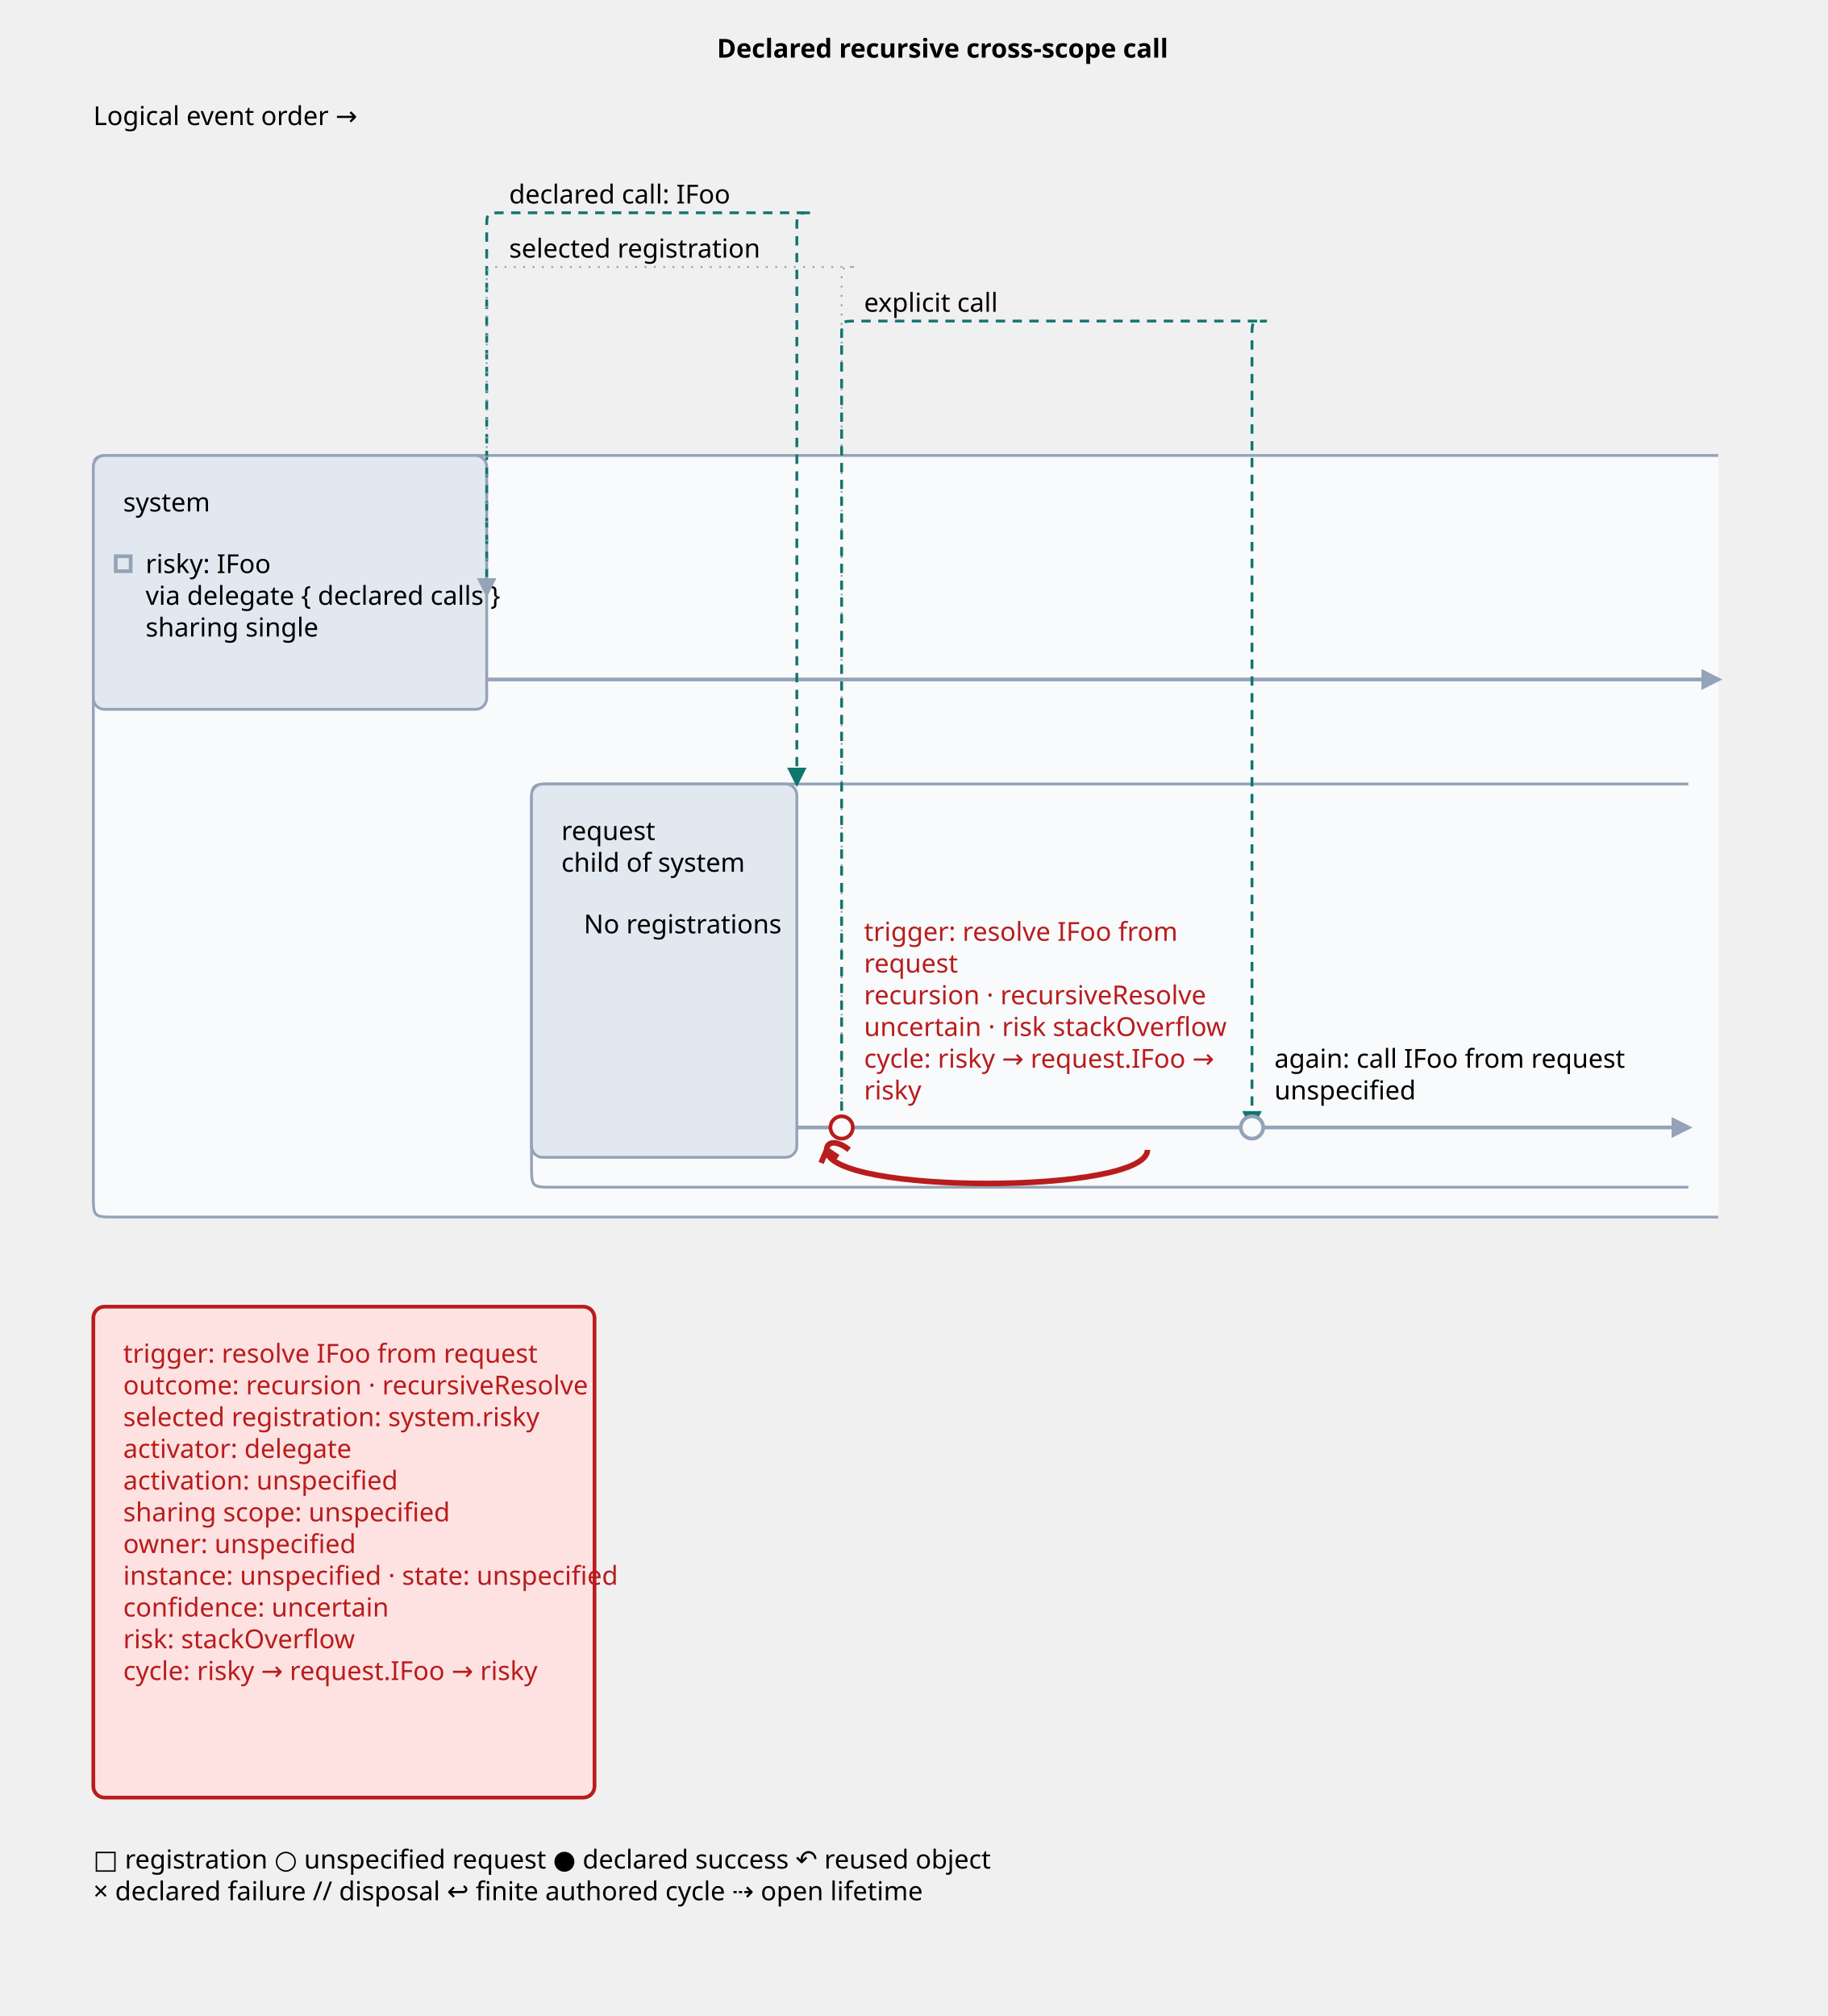
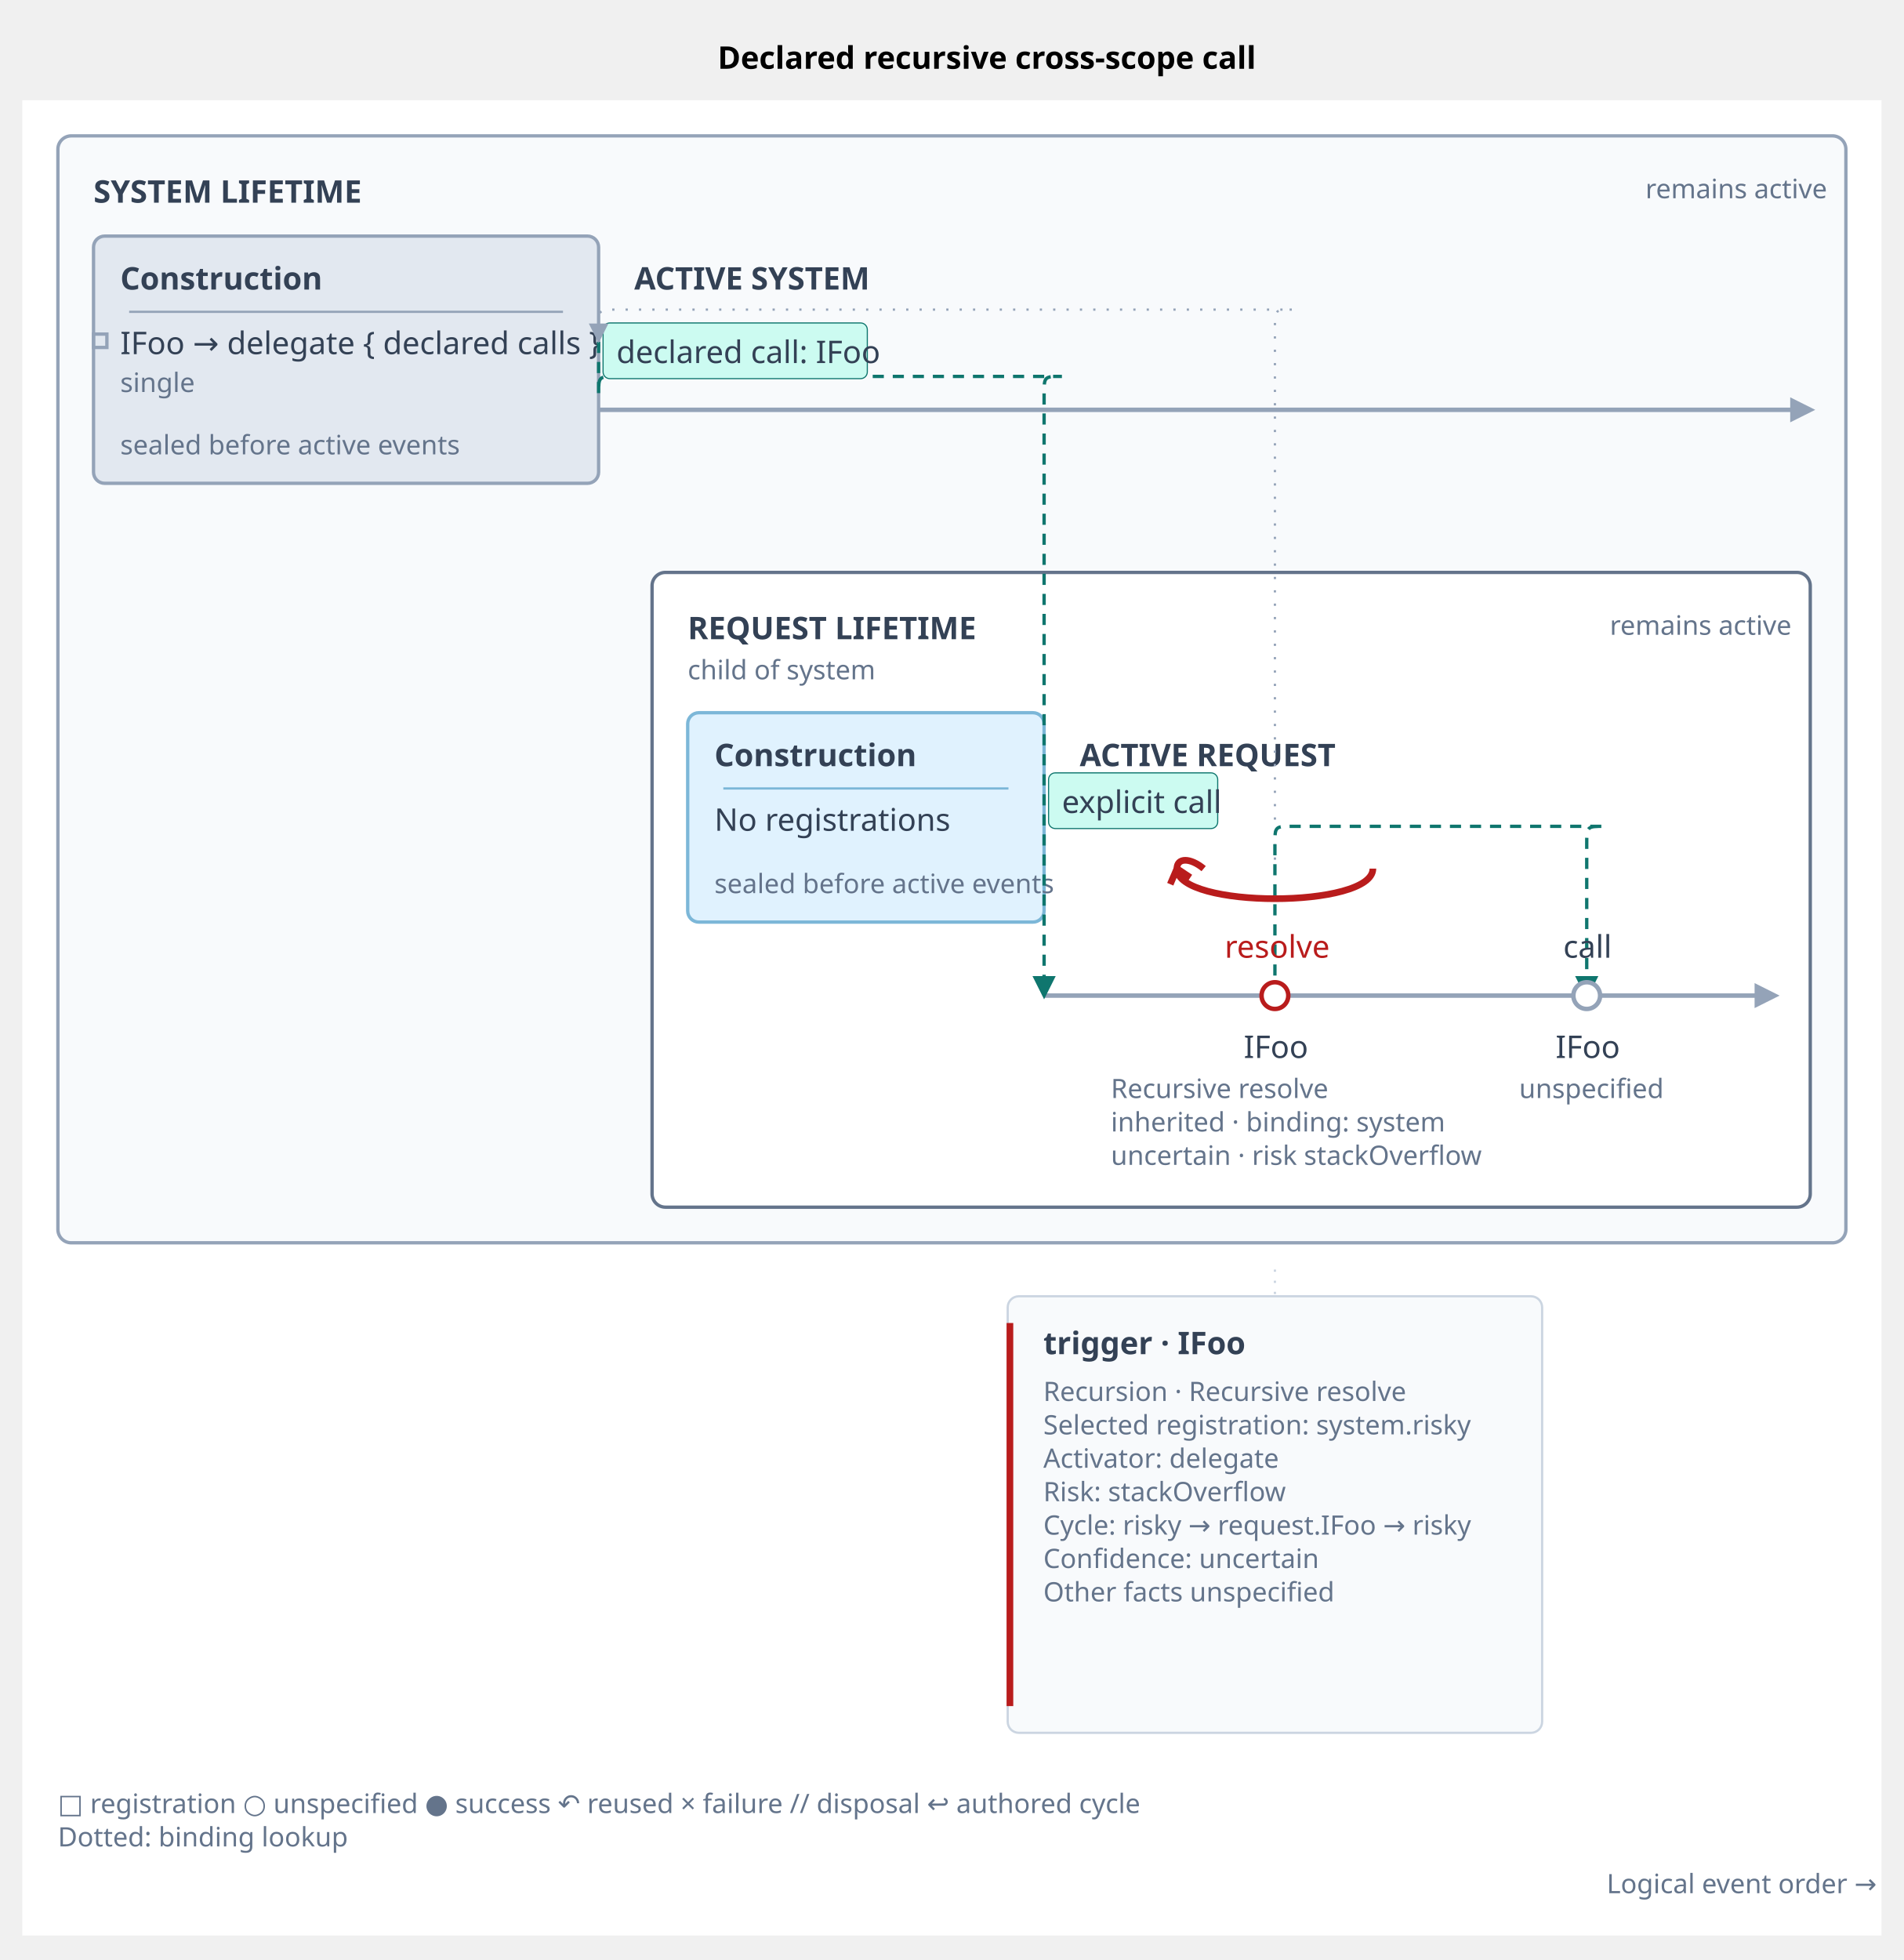
- <svg xmlns="http://www.w3.org/2000/svg" contentStyleType="text/css" data-diagram-type="AUTOFAC" height="1080px" preserveAspectRatio="none" style="width:979px;height:1080px;background:#FFFFFF;" version="1.1" viewBox="0 0 979 1080" width="979px" zoomAndPan="magnify">
+ <svg xmlns="http://www.w3.org/2000/svg" contentStyleType="text/css" data-diagram-type="AUTOFAC" height="880px" preserveAspectRatio="none" style="width:855px;height:880px;background:#FFFFFF;" version="1.1" viewBox="0 0 855 880" width="855px" zoomAndPan="magnify">
  <defs />
  <g font-family="sans-serif" lengthAdjust="spacing">
    <g class="title">
-       <text fill="#000" font-size="14" font-weight="700" textLength="209.388" x="384.075" y="30.889">Declared recursive cross-scope call</text>
+       <text fill="#000" font-size="14" font-weight="700" textLength="209.388" x="322.263" y="30.889">Declared recursive cross-scope call</text>
    </g>
-     <text fill="#000" font-size="14" textLength="125.3" x="50" y="67">Logical event order →</text>
+     <rect fill="#FFF" height="824" width="834.913" x="10" y="45" />
    <g class="autofac-scope" data-source-line="2" id="af-scope-system">
-       <path d="M920.538,244 L62,244 C50,244 50,244 50,256 L50,640 C50,652 50,652 62,652 L920.538,652" fill="#F8FAFC" style="stroke:#94A3B8;stroke-width:1.5;" />
-       <line style="stroke:#94A3B8;stroke-width:2;" x1="260.75" x2="920.538" y1="364" y2="364" />
-       <polygon fill="#94A3B8" points="920.538,364,912.538,368,912.538,360" style="stroke:#94A3B8;stroke-width:2;stroke-linejoin:miter;stroke-miterlimit:10;" />
+       <rect fill="#F8FAFC" height="497" rx="6" ry="6" style="stroke:#94A3B8;stroke-width:1.5;" width="802.913" x="26" y="61" />
+       <g class="autofac-event" data-source-line="2" id="af-event-birth-system">
+         <text fill="#334155" font-size="14" font-weight="700" textLength="120.663" x="42" y="91">SYSTEM LIFETIME</text>
+         <text fill="#64748B" font-size="12" textLength="74.025" x="738.888" y="89">remains active</text>
+       </g>
+       <text fill="#334155" font-size="14" font-weight="700" textLength="108.325" x="284.813" y="130">ACTIVE SYSTEM</text>
+       <line style="stroke:#94A3B8;stroke-width:2;" x1="268.813" x2="812.912" y1="184" y2="184" />
+       <polygon fill="#94A3B8" points="812.913,184,804.913,188,804.913,180" style="stroke:#94A3B8;stroke-width:2;stroke-linejoin:miter;stroke-miterlimit:10;" />
    </g>
    <g class="autofac-scope" data-source-line="7" id="af-scope-request">
-       <path d="M904.538,420 L296.75,420 C284.75,420 284.75,420 284.75,432 L284.75,624 C284.75,636 284.75,636 296.75,636 L904.538,636" fill="#F8FAFC" style="stroke:#94A3B8;stroke-width:1.5;" />
-       <line style="stroke:#94A3B8;stroke-width:2;" x1="426.9" x2="904.538" y1="604" y2="604" />
-       <polygon fill="#94A3B8" points="904.538,604,896.538,608,896.538,600" style="stroke:#94A3B8;stroke-width:2;stroke-linejoin:miter;stroke-miterlimit:10;" />
+       <rect fill="#FFF" height="285" rx="6" ry="6" style="stroke:#64748B;stroke-width:1.5;" width="520.1" x="292.813" y="257" />
+       <g class="autofac-event" data-source-line="7" id="af-event-birth-request">
+         <text fill="#334155" font-size="14" font-weight="700" textLength="130.813" x="308.813" y="287">REQUEST LIFETIME</text>
+         <text fill="#64748B" font-size="12" textLength="72.675" x="308.813" y="305">child of system</text>
+         <text fill="#64748B" font-size="12" textLength="74.025" x="722.888" y="285">remains active</text>
+       </g>
+       <text fill="#334155" font-size="14" font-weight="700" textLength="118.475" x="484.863" y="344">ACTIVE REQUEST</text>
+       <line style="stroke:#94A3B8;stroke-width:2;" x1="468.863" x2="796.913" y1="447" y2="447" />
+       <polygon fill="#94A3B8" points="796.913,447,788.913,451,788.913,443" style="stroke:#94A3B8;stroke-width:2;stroke-linejoin:miter;stroke-miterlimit:10;" />
    </g>
    <g class="autofac-construction" data-source-line="2" id="af-construction-system">
-       <rect fill="#E2E8F0" height="136" rx="6" ry="6" style="stroke:#94A3B8;stroke-width:1.5;" width="210.75" x="50" y="244" />
-       <g class="autofac-event" data-source-line="2" id="af-event-birth-system">
-         <text fill="#000" font-size="14" textLength="44.275" x="66" y="274">system</text>
+       <rect fill="#E2E8F0" height="111" rx="5" ry="5" style="stroke:#94A3B8;stroke-width:1.5;" width="226.813" x="42" y="106" />
+       <text fill="#334155" font-size="14" font-weight="700" textLength="78.575" x="54" y="130">Construction</text>
+       <line style="stroke:#94A3B8;stroke-width:1;" x1="58" x2="252.813" y1="140" y2="140" />
+       <g class="autofac-registration" data-source-line="3" id="af-reg-system.risky">
+         <rect fill="none" height="6" style="stroke:#94A3B8;stroke-width:1.5;" width="6" x="42" y="150" />
+         <text fill="#334155" font-size="14" textLength="186.813" x="54" y="159">IFoo → delegate { declared calls }</text>
+         <text fill="#64748B" font-size="12" textLength="31.425" x="54" y="176">single</text>
      </g>
-       <g class="autofac-registration" data-source-line="3" id="af-reg-system.risky">
-         <rect fill="none" height="8" style="stroke:#94A3B8;stroke-width:2;" width="8" x="62" y="298" />
-         <text fill="#000" font-size="14" textLength="60.637" x="78" y="307">risky: IFoo</text>
-         <text fill="#000" font-size="14" textLength="162.75" x="78" y="324">via delegate { declared calls }</text>
-         <text fill="#000" font-size="14" textLength="82.6" x="78" y="341">sharing single</text>
-       </g>
+       <text fill="#64748B" font-size="12" textLength="136.05" x="54" y="204">sealed before active events</text>
    </g>
    <g class="autofac-construction" data-source-line="7" id="af-construction-request">
-       <rect fill="#E2E8F0" height="200" rx="6" ry="6" style="stroke:#94A3B8;stroke-width:1.5;" width="142.15" x="284.75" y="420" />
-       <g class="autofac-event" data-source-line="7" id="af-event-birth-request">
-         <text fill="#000" font-size="14" textLength="46.637" x="300.75" y="450">request</text>
-         <text fill="#000" font-size="14" textLength="84.788" x="300.75" y="467">child of system</text>
+       <rect fill="#E0F2FE" height="94" rx="5" ry="5" style="stroke:#7CB7D8;stroke-width:1.5;" width="160.05" x="308.813" y="320" />
+       <text fill="#334155" font-size="14" font-weight="700" textLength="78.575" x="320.813" y="344">Construction</text>
+       <line style="stroke:#7CB7D8;stroke-width:1;" x1="324.813" x2="452.863" y1="354" y2="354" />
+       <g class="autofac-construction" data-source-line="7" id="af-empty-request">
+         <text fill="#334155" font-size="14" textLength="94.15" x="320.813" y="373">No registrations</text>
      </g>
-       <g class="autofac-construction" data-source-line="7" id="af-empty-request">
-         <text fill="#000" font-size="14" textLength="94.15" x="312.75" y="500">No registrations</text>
-       </g>
+       <text fill="#64748B" font-size="12" textLength="136.05" x="320.813" y="401">sealed before active events</text>
    </g>
    <g class="autofac-call" data-source-line="4" id="af-reg-system.risky-call-0">
-       <path d="M260.75,318.5 L260.75,122 C260.75,114 260.75,114 268.75,114 L434.9,114 C426.9,114 426.9,114 426.9,122 L426.9,420" fill="none" style="stroke:#0F766E;stroke-width:1.5;stroke-dasharray:5,4;" />
-       <polygon fill="#0F766E" points="426.9,420,422.9,412,430.9,412" style="stroke:#0F766E;stroke-width:1.5;stroke-linejoin:miter;stroke-miterlimit:10;" />
-       <text fill="#000" font-size="14" textLength="106.663" x="272.75" y="109">declared call: IFoo</text>
+       <path d="M268.813,153.5 L268.813,177 C268.813,169 268.813,169 276.813,169 L476.863,169 C468.863,169 468.863,169 468.863,177 L468.863,447" fill="none" style="stroke:#0F766E;stroke-width:1.5;stroke-dasharray:5,4;" />
+       <polygon fill="#0F766E" points="468.863,447,464.863,439,472.863,439" style="stroke:#0F766E;stroke-width:1.5;stroke-linejoin:miter;stroke-miterlimit:10;" />
+       <rect fill="#CCFBF1" height="25" rx="3" ry="3" style="stroke:#0F766E;stroke-width:0.5;" width="118.663" x="270.813" y="145" />
+       <text fill="#334155" font-size="14" textLength="106.663" x="276.813" y="163">declared call: IFoo</text>
    </g>
    <g class="autofac-lookup" data-source-line="8" id="af-lookup-trigger">
-       <path d="M450.9,604 L450.9,151 C450.9,143 450.9,143 458.9,143 L268.75,143 C260.75,143 260.75,143 260.75,151 L260.75,318.5" fill="none" style="stroke:#94A3B8;stroke-width:1;stroke-dasharray:1,4;" />
-       <polygon fill="#94A3B8" points="260.75,318.5,256.75,310.5,264.75,310.5" style="stroke:#94A3B8;stroke-width:1.5;stroke-linejoin:miter;stroke-miterlimit:10;" />
-       <text fill="#000" font-size="14" textLength="121.363" x="272.75" y="138">selected registration</text>
+       <path d="M572.513,386 L572.513,147 C572.513,139 572.513,139 580.513,139 L276.813,139 C268.813,139 268.813,139 268.813,147 L268.813,153.5" fill="none" style="stroke:#94A3B8;stroke-width:1;stroke-dasharray:1,5;" />
+       <polygon fill="#94A3B8" points="268.813,153.5,264.813,145.5,272.813,145.5" style="stroke:#94A3B8;stroke-width:0.5;stroke-linejoin:miter;stroke-miterlimit:10;" />
    </g>
    <g class="autofac-call" data-source-line="15" id="af-call-again">
-       <path d="M450.9,604 L450.9,180 C450.9,172 450.9,172 458.9,172 L678.75,172 C670.75,172 670.75,172 670.75,180 L670.75,604" fill="none" style="stroke:#0F766E;stroke-width:1.5;stroke-dasharray:5,4;" />
-       <polygon fill="#0F766E" points="670.75,604,666.75,596,674.75,596" style="stroke:#0F766E;stroke-width:1.5;stroke-linejoin:miter;stroke-miterlimit:10;" />
-       <text fill="#000" font-size="14" textLength="63.962" x="462.9" y="167">explicit call</text>
+       <path d="M572.513,447 L572.513,379 C572.513,371 572.513,371 580.513,371 L720.538,371 C712.538,371 712.538,371 712.538,379 L712.538,447" fill="none" style="stroke:#0F766E;stroke-width:1.5;stroke-dasharray:5,4;" />
+       <polygon fill="#0F766E" points="712.538,447,708.538,439,716.538,439" style="stroke:#0F766E;stroke-width:1.5;stroke-linejoin:miter;stroke-miterlimit:10;" />
+       <rect fill="#CCFBF1" height="25" rx="3" ry="3" style="stroke:#0F766E;stroke-width:0.5;" width="75.962" x="470.863" y="347" />
+       <text fill="#334155" font-size="14" textLength="63.962" x="476.863" y="365">explicit call</text>
    </g>
    <g class="autofac-event" data-source-line="8" id="af-event-trigger">
-       <ellipse cx="450.9" cy="604" fill="#F8FAFC" rx="6" ry="6" style="stroke:#B91C1C;stroke-width:2;" />
-       <path d="M614.75,616 C614.75,640 442.9,640 442.9,616 C442.9,611 448.9,611 454.9,616" fill="none" style="stroke:#B91C1C;stroke-width:3;" />
-       <line style="stroke:#B91C1C;stroke-width:3;" x1="442.9" x2="439.9" y1="616" y2="623" />
-       <line style="stroke:#B91C1C;stroke-width:3;" x1="442.9" x2="448.9" y1="616" y2="620" />
-       <text fill="#B91C1C" font-size="14" textLength="144.55" x="462.9" y="504">trigger: resolve IFoo from</text>
-       <text fill="#B91C1C" font-size="14" textLength="46.637" x="462.9" y="521">request</text>
-       <text fill="#B91C1C" font-size="14" textLength="169.663" x="462.9" y="538">recursion · recursiveResolve</text>
-       <text fill="#B91C1C" font-size="14" textLength="171.85" x="462.9" y="555">uncertain · risk stackOverflow</text>
-       <text fill="#B91C1C" font-size="14" textLength="171.063" x="462.9" y="572">cycle: risky → request.IFoo →</text>
-       <text fill="#B91C1C" font-size="14" textLength="28.787" x="462.9" y="589">risky</text>
+       <ellipse cx="572.513" cy="447" fill="#FFF" rx="6" ry="6" style="stroke:#B91C1C;stroke-width:2;" />
+       <path d="M616.513,390 C616.513,408 528.513,408 528.513,390 C528.513,385 534.513,385 540.513,390" fill="none" style="stroke:#B91C1C;stroke-width:3;" />
+       <line style="stroke:#B91C1C;stroke-width:3;" x1="528.513" x2="525.513" y1="390" y2="397" />
+       <line style="stroke:#B91C1C;stroke-width:3;" x1="528.513" x2="534.513" y1="390" y2="394" />
+       <text fill="#B91C1C" font-size="14" textLength="45.15" x="549.938" y="430">resolve</text>
+       <text fill="#334155" font-size="14" textLength="28" x="558.513" y="475">IFoo</text>
+       <text fill="#64748B" font-size="12" textLength="92.1" x="498.863" y="493">Recursive resolve</text>
+       <text fill="#64748B" font-size="12" textLength="130.05" x="498.863" y="508">inherited · binding: system</text>
+       <text fill="#64748B" font-size="12" textLength="147.3" x="498.863" y="523">uncertain · risk stackOverflow</text>
    </g>
    <g class="autofac-event" data-source-line="15" id="af-event-again">
-       <ellipse cx="670.75" cy="604" fill="#F8FAFC" rx="6" ry="6" style="stroke:#94A3B8;stroke-width:2;" />
-       <text fill="#000" font-size="14" textLength="161.788" x="682.75" y="572">again: call IFoo from request</text>
-       <text fill="#000" font-size="14" textLength="70.875" x="682.75" y="589">unspecified</text>
+       <ellipse cx="712.538" cy="447" fill="#FFF" rx="6" ry="6" style="stroke:#94A3B8;stroke-width:2;" />
+       <text fill="#334155" font-size="14" textLength="21.088" x="701.994" y="430">call</text>
+       <text fill="#334155" font-size="14" textLength="28" x="698.538" y="475">IFoo</text>
+       <text fill="#64748B" font-size="12" textLength="60.75" x="682.163" y="493">unspecified</text>
    </g>
    <g class="autofac-diagnostic" data-source-line="8" id="af-diagnostic-trigger">
-       <rect fill="#FEE2E2" height="263" rx="6" ry="6" style="stroke:#B91C1C;stroke-width:2;" width="268.513" x="50" y="700" />
-       <text fill="#B91C1C" font-size="14" textLength="191.188" x="66" y="730">trigger: resolve IFoo from request</text>
-       <text fill="#B91C1C" font-size="14" textLength="227.15" x="66" y="747">outcome: recursion · recursiveResolve</text>
-       <text fill="#B91C1C" font-size="14" textLength="202.125" x="66" y="764">selected registration: system.risky</text>
-       <text fill="#B91C1C" font-size="14" textLength="110.425" x="66" y="781">activator: delegate</text>
-       <text fill="#B91C1C" font-size="14" textLength="133.875" x="66" y="798">activation: unspecified</text>
-       <text fill="#B91C1C" font-size="14" textLength="158.025" x="66" y="815">sharing scope: unspecified</text>
-       <text fill="#B91C1C" font-size="14" textLength="112.875" x="66" y="832">owner: unspecified</text>
-       <text fill="#B91C1C" font-size="14" textLength="236.513" x="66" y="849">instance: unspecified · state: unspecified</text>
-       <text fill="#B91C1C" font-size="14" textLength="129.15" x="66" y="866">confidence: uncertain</text>
-       <text fill="#B91C1C" font-size="14" textLength="113.488" x="66" y="883">risk: stackOverflow</text>
-       <text fill="#B91C1C" font-size="14" textLength="199.85" x="66" y="900">cycle: risky → request.IFoo → risky</text>
+       <line style="stroke:#CBD5E1;stroke-width:1;stroke-dasharray:1,4;" x1="572.513" x2="572.513" y1="570" y2="582" />
+       <line style="stroke:#CBD5E1;stroke-width:1;stroke-dasharray:1,4;" x1="572.513" x2="468.513" y1="582" y2="582" />
+       <rect fill="#F8FAFC" height="196" rx="5" ry="5" style="stroke:#CBD5E1;stroke-width:1;" width="240" x="452.513" y="582" />
+       <line style="stroke:#B91C1C;stroke-width:3;" x1="453.513" x2="453.513" y1="594" y2="766" />
+       <text fill="#334155" font-size="14" font-weight="700" textLength="72.275" x="468.513" y="608">trigger · IFoo</text>
+       <text fill="#64748B" font-size="12" textLength="150.15" x="468.513" y="629">Recursion · Recursive resolve</text>
+       <text fill="#64748B" font-size="12" textLength="175.275" x="468.513" y="644">Selected registration: system.risky</text>
+       <text fill="#64748B" font-size="12" textLength="96" x="468.513" y="659">Activator: delegate</text>
+       <text fill="#64748B" font-size="12" textLength="102" x="468.513" y="674">Risk: stackOverflow</text>
+       <text fill="#64748B" font-size="12" textLength="174" x="468.513" y="689">Cycle: risky → request.IFoo → risky</text>
+       <text fill="#64748B" font-size="12" textLength="113.4" x="468.513" y="704">Confidence: uncertain</text>
+       <text fill="#64748B" font-size="12" textLength="115.95" x="468.513" y="719">Other facts unspecified</text>
    </g>
    <g class="autofac-legend" id="af-legend">
-       <text fill="#000" font-size="14" textLength="407.925" x="50" y="1001">□ registration   ○ unspecified request   ● declared success   ↶ reused object</text>
-       <text fill="#000" font-size="14" textLength="375.9" x="50" y="1018">× declared failure   // disposal   ↩ finite authored cycle   ⇢ open lifetime</text>
+       <text fill="#64748B" font-size="12" textLength="407.1" x="26" y="814">□ registration   ○ unspecified   ● success   ↶ reused   × failure   // disposal   ↩ authored cycle</text>
+       <text fill="#64748B" font-size="12" textLength="112.8" x="26" y="829">Dotted: binding lookup</text>
+       <text fill="#64748B" font-size="12" textLength="107.4" x="721.513" y="850">Logical event order →</text>
    </g>
  </g>
</svg>
